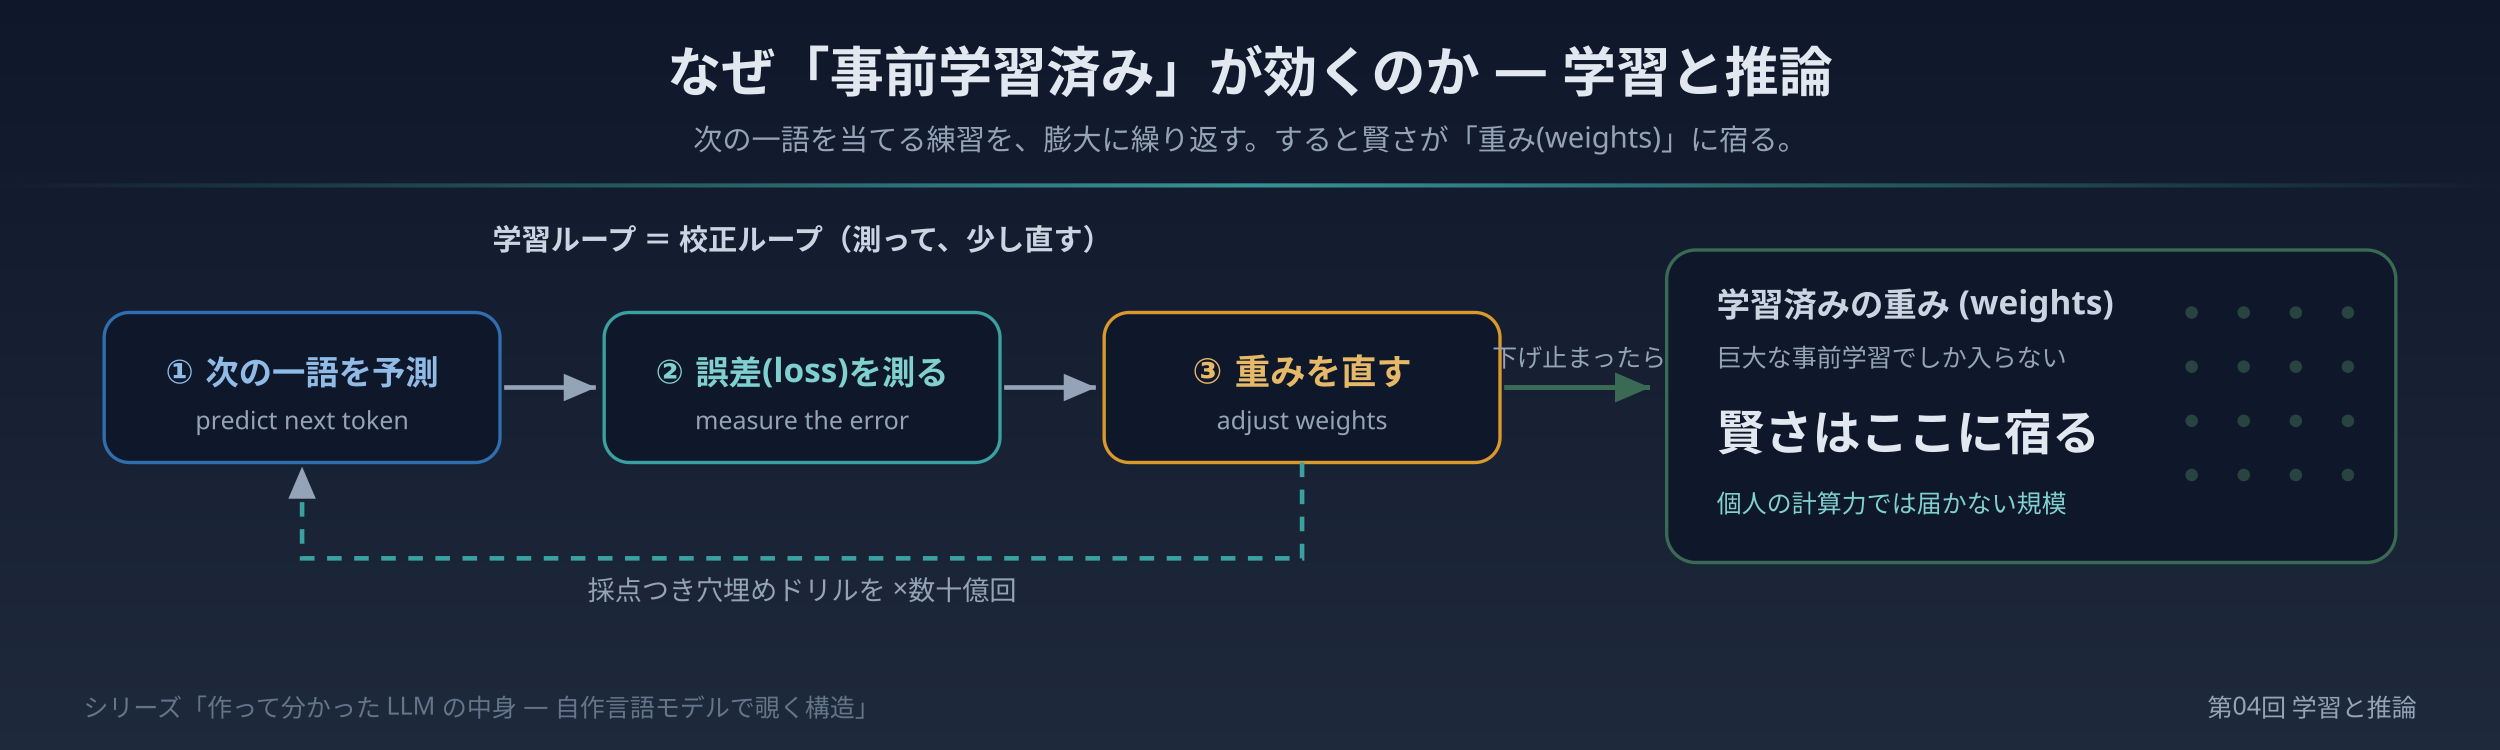
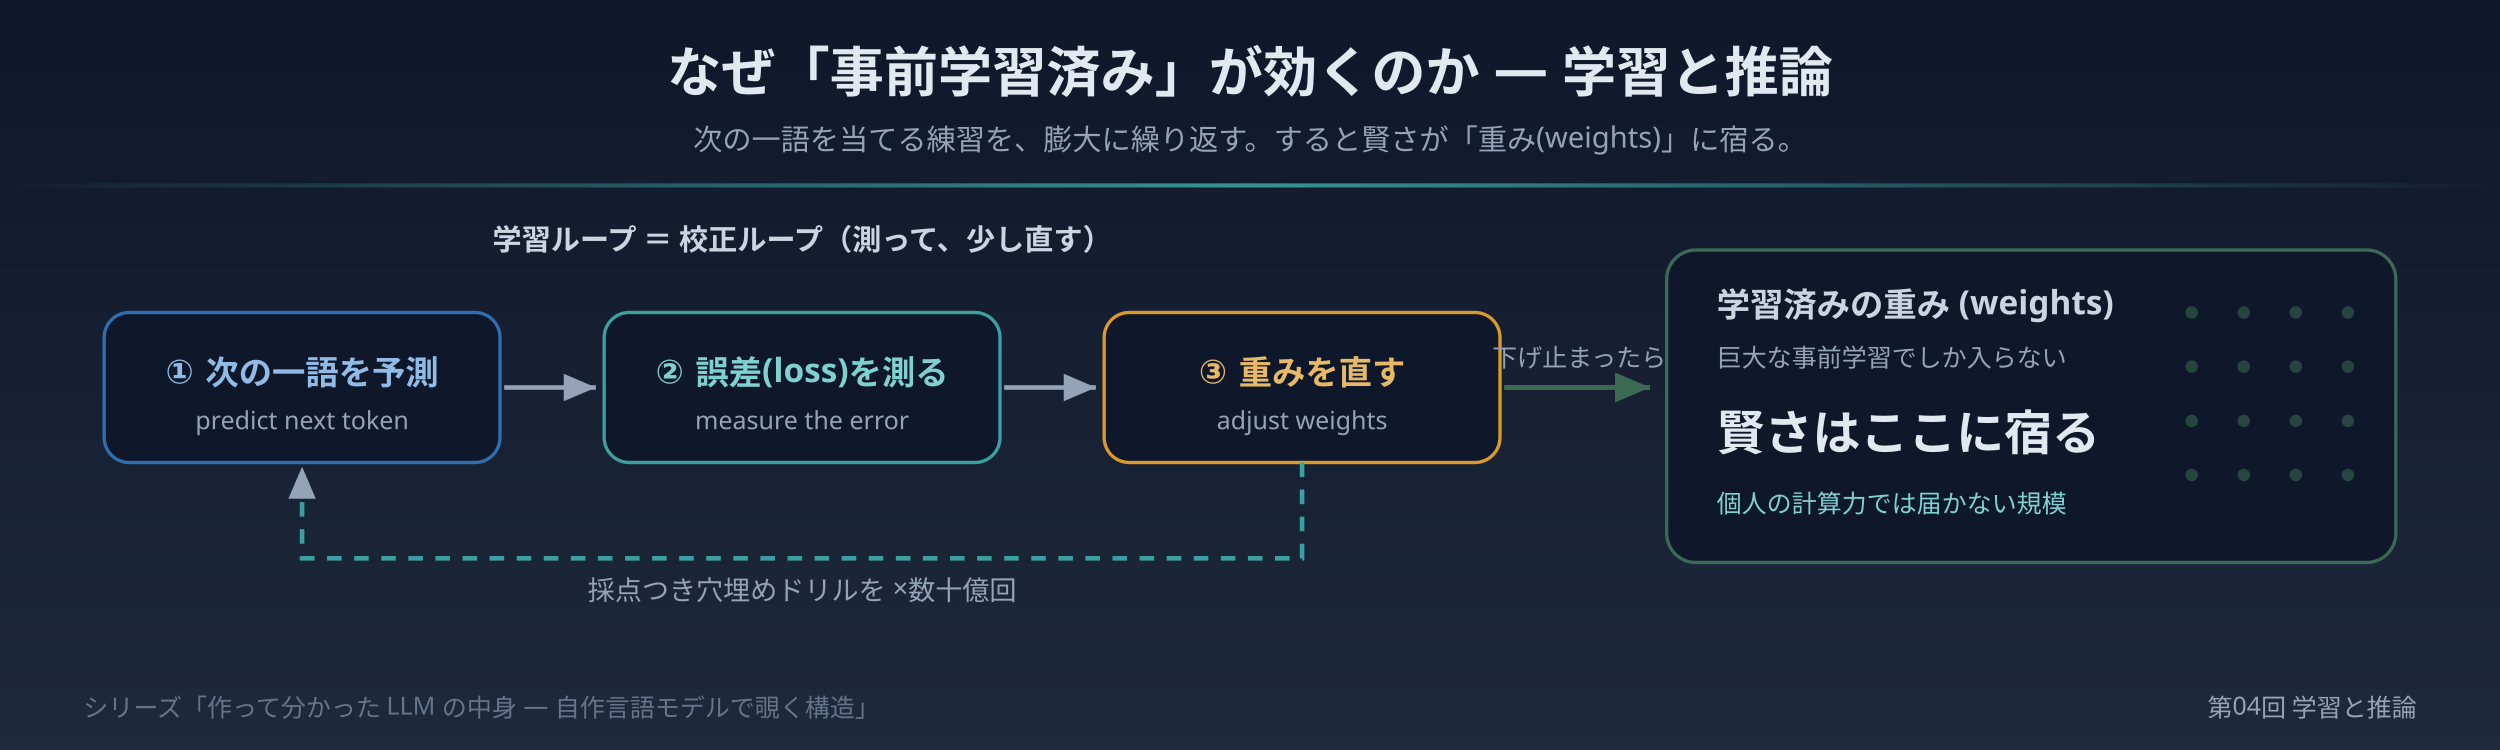
<svg xmlns="http://www.w3.org/2000/svg" viewBox="0 0 1200 360" role="img" aria-label="学習と推論 hero ― 次の一語を当てる練習を膨大に繰り返し、賢さが重みに宿る" style="width:100%;height:auto;max-width:1200px" font-family="'Segoe UI','Hiragino Kaku Gothic ProN','Noto Sans JP',sans-serif">
  <defs>
    <linearGradient id="bg04" x1="0" y1="0" x2="0" y2="1">
      <stop offset="0%" stop-color="#0f172a" />
      <stop offset="100%" stop-color="#1e293b" />
    </linearGradient>
    <linearGradient id="ribbon04" x1="0" y1="0" x2="1" y2="0">
      <stop offset="0%" stop-color="#3aa0a0" stop-opacity="0" />
      <stop offset="50%" stop-color="#3aa0a0" stop-opacity="0.9" />
      <stop offset="100%" stop-color="#3aa0a0" stop-opacity="0" />
    </linearGradient>
    <marker id="ah04" markerWidth="10" markerHeight="10" refX="7" refY="3" orient="auto" markerUnits="strokeWidth">
      <path d="M0,0 L7,3 L0,6 Z" fill="#94a3b8" />
    </marker>
    <marker id="ahg04" markerWidth="10" markerHeight="10" refX="7" refY="3" orient="auto" markerUnits="strokeWidth">
      <path d="M0,0 L7,3 L0,6 Z" fill="#3a6a53" />
    </marker>
  </defs>
  <rect width="1200" height="360" fill="url(#bg04)" />
  <text x="600" y="44" text-anchor="middle" fill="#e2e8f0" font-size="26" font-weight="700">なぜ「事前学習済み」が効くのか ― 学習と推論</text>
  <text x="600" y="72" text-anchor="middle" fill="#94a3b8" font-size="14">次の一語を当てる練習を、膨大に繰り返す。すると賢さが「重み(weights)」に宿る。</text>
  <rect x="0" y="88" width="1200" height="2" fill="url(#ribbon04)" />
  <text x="385" y="120" text-anchor="middle" fill="#cbd5e1" font-size="14" font-weight="600">学習ループ ＝ 校正ループ（測って、少し直す）</text>
  <g>
    <rect x="50" y="150" width="190" height="72" rx="12" fill="#0f172a" stroke="#2f6fb0" stroke-width="1.6" />
    <text x="145" y="184" text-anchor="middle" fill="#8fbbe6" font-size="16" font-weight="700">① 次の一語を予測</text>
    <text x="145" y="206" text-anchor="middle" fill="#94a3b8" font-size="12">predict next token</text>
  </g>
  <g>
    <rect x="290" y="150" width="190" height="72" rx="12" fill="#0f172a" stroke="#3aa0a0" stroke-width="1.6" />
    <text x="385" y="184" text-anchor="middle" fill="#7fd0d0" font-size="16" font-weight="700">② 誤差(loss)を測る</text>
    <text x="385" y="206" text-anchor="middle" fill="#94a3b8" font-size="12">measure the error</text>
  </g>
  <g>
    <rect x="530" y="150" width="190" height="72" rx="12" fill="#0f172a" stroke="#d99a2b" stroke-width="1.6" />
-     <text x="625" y="184" text-anchor="middle" fill="#e6b968" font-size="17" font-weight="700">③ 重みを直す</text>
+     <text x="625" y="184" text-anchor="middle" fill="#e6b968" font-size="16" font-weight="700">③ 重みを直す</text>
    <text x="625" y="206" text-anchor="middle" fill="#94a3b8" font-size="12">adjust weights</text>
  </g>
  <g stroke="#94a3b8" stroke-width="2.2" marker-end="url(#ah04)">
    <line x1="242" y1="186" x2="286" y2="186" />
    <line x1="482" y1="186" x2="526" y2="186" />
  </g>
  <path d="M625,222 L625,268 L145,268 L145,224" fill="none" stroke="#3aa0a0" stroke-width="2.2" stroke-dasharray="7 6" marker-end="url(#ah04)">
    <animate attributeName="stroke-dashoffset" from="0" to="-26" dur="1.3s" repeatCount="indefinite" />
  </path>
  <text x="385" y="288" text-anchor="middle" fill="#94a3b8" font-size="13">採点つき穴埋めドリルを ×数十億回</text>
  <text x="758" y="176" text-anchor="middle" fill="#94a3b8" font-size="12">下げ止まったら</text>
  <line x1="722" y1="186" x2="792" y2="186" stroke="#3a6a53" stroke-width="2.4" marker-end="url(#ahg04)" />
  <g>
    <rect x="800" y="120" width="350" height="150" rx="14" fill="#0f172a" stroke="#3a6a53" stroke-width="1.6" />
    <text x="824" y="152" fill="#cbd5e1" font-size="16" font-weight="700">学習済みの重み (weights)</text>
    <text x="824" y="176" fill="#94a3b8" font-size="12">巨大な事前学習でしか入らない</text>
    <text x="824" y="216" fill="#e2e8f0" font-size="23" font-weight="800">賢さはここに宿る</text>
    <text x="824" y="246" fill="#7fd0d0" font-size="12">個人の計算力では届かない規模</text>
    <g fill="#3a6a53" opacity="0.55">
      <circle cx="1052" cy="150" r="3" />
      <circle cx="1077" cy="150" r="3" />
      <circle cx="1102" cy="150" r="3" />
      <circle cx="1127" cy="150" r="3" />
      <circle cx="1052" cy="176" r="3" />
      <circle cx="1077" cy="176" r="3" />
      <circle cx="1102" cy="176" r="3" />
      <circle cx="1127" cy="176" r="3" />
      <circle cx="1052" cy="202" r="3" />
      <circle cx="1077" cy="202" r="3" />
      <circle cx="1102" cy="202" r="3" />
      <circle cx="1127" cy="202" r="3" />
      <circle cx="1052" cy="228" r="3" />
      <circle cx="1077" cy="228" r="3" />
      <circle cx="1102" cy="228" r="3" />
      <circle cx="1127" cy="228" r="3" />
    </g>
  </g>
  <text x="40" y="344" fill="#64748b" font-size="12">シリーズ「作って分かった LLM の中身 ― 自作言語モデルで覗く構造」</text>
  <text x="1160" y="344" text-anchor="end" fill="#94a3b8" font-size="12">第04回 学習と推論</text>
</svg>
